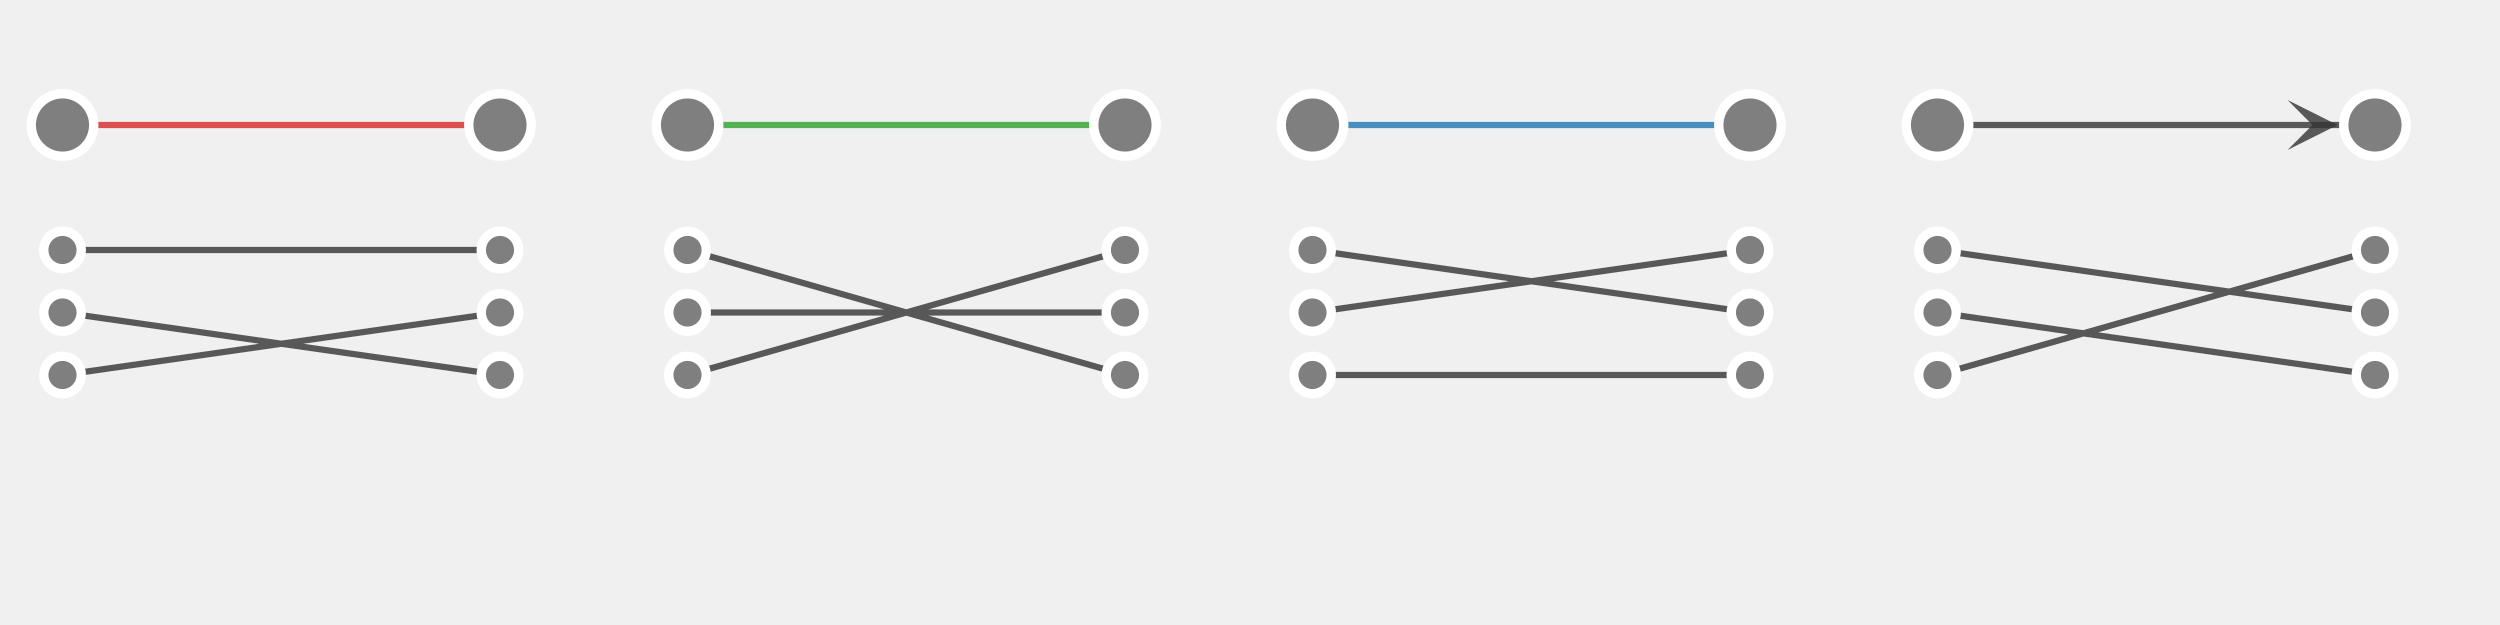
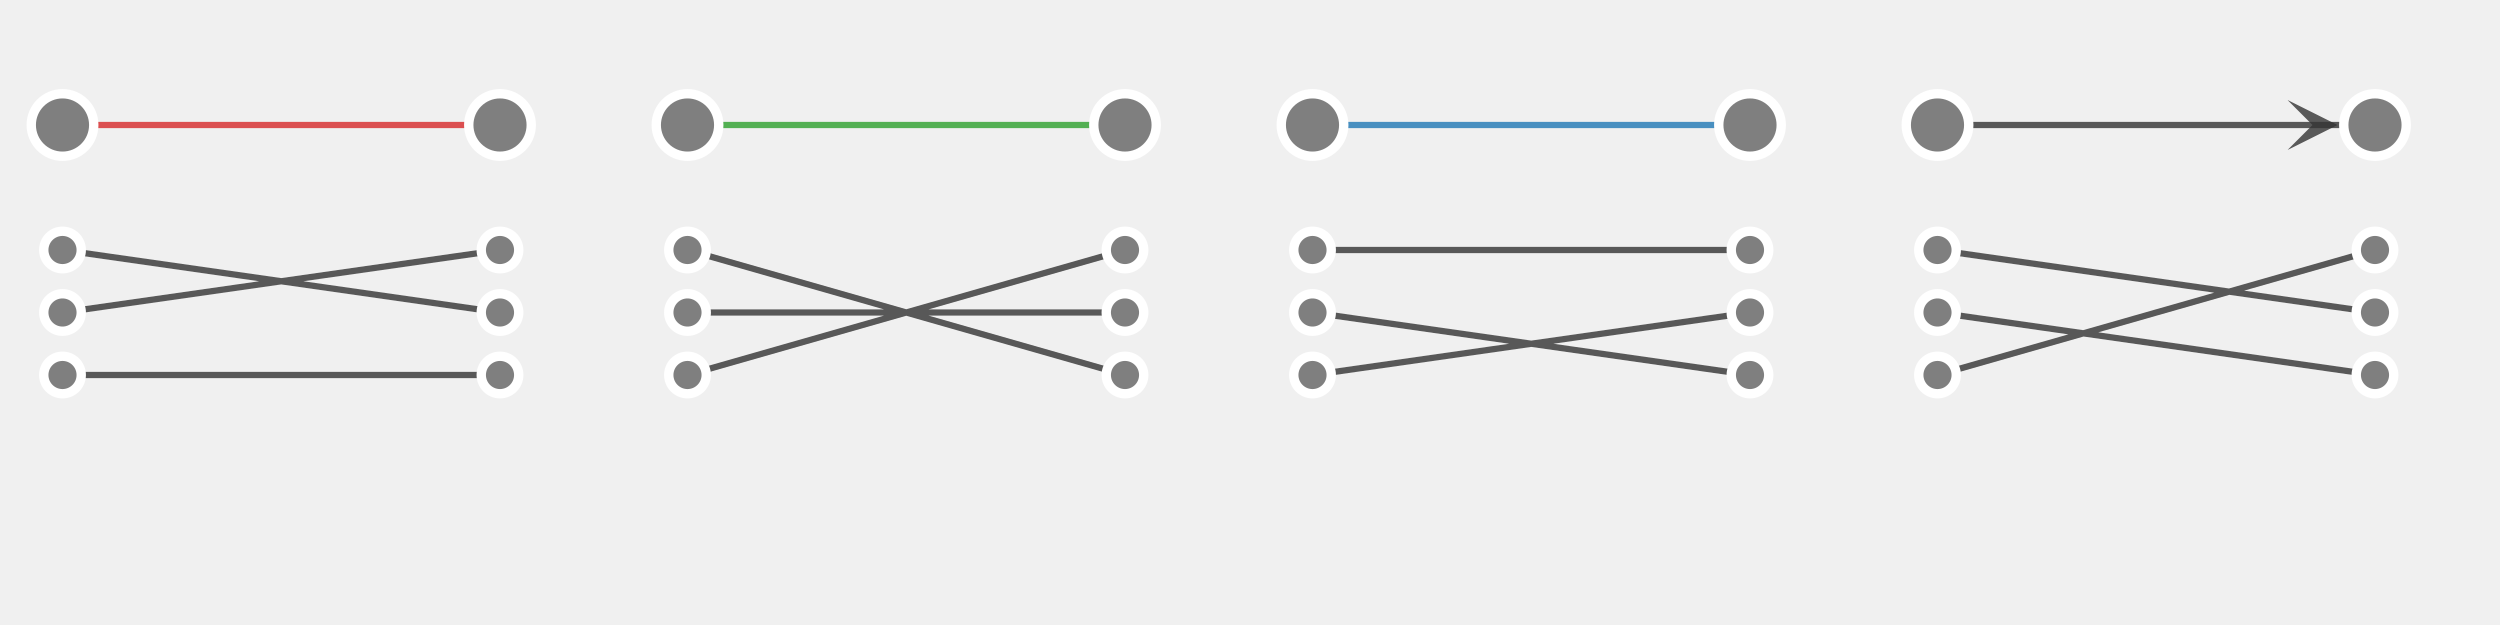
<svg xmlns="http://www.w3.org/2000/svg" width="400" height="100" viewBox="100,0,400,100">
  <defs>
    <marker id="MyArrow" viewBox="0 0 2 2" refX="3.5" refY="1" markerWidth="8" markerHeight="8" orient="auto">
      <path d="M0,0 L2,1 0,2 1,1 Z" opacity="0.8" fill="#333" />
    </marker>
  </defs>
  <g stroke-opacity="0.8" fill="none">
    <path stroke="#d62728" stroke-width="1" d="M 110 20 l 70 0" />
-     <path stroke="#333" stroke-width="1" d="     M 110 40 l 70 0     M 110 50 l 70 10     M 110 60 l 70 -10     " />
+     <path stroke="#333" stroke-width="1" d="     M 110 40 l 70 10     M 110 50 l 70 -10     M 110 60 l 70 0     " />
    <path stroke="#2ca02c" stroke-width="1" d="M 210 20 l 70 0" />
    <path stroke="#333" stroke-width="1" d="     M 210 40 l 70 20     M 210 50 l 70 0     M 210 60 l 70 -20     " />
    <path stroke="#1f77b4" stroke-width="1" d="M 310 20 l 70 0" />
-     <path stroke="#333" stroke-width="1" d="     M 310 40 l 70 10     M 310 50 l 70 -10     M 310 60 l 70 0     " />
+     <path stroke="#333" stroke-width="1" d="     M 310 40 l 70 0     M 310 50 l 70 10     M 310 60 l 70 -10     " />
    <path stroke="#333" marker-end="url(#MyArrow)" stroke-width="1" d="M 410 20 l 70 0" />
    <path stroke="#333" stroke-width="1" d="     M 410 40 l 70 10     M 410 50 l 70 10     M 410 60 l 70 -20     " />
  </g>
  <g stroke="#fff" stroke-width="1.5">
    <circle r="5" fill="#7f7f7f" cx="110" cy="20" />
    <circle r="5" fill="#7f7f7f" cx="180" cy="20" />
    <circle r="3" fill="#7f7f7f" cx="110" cy="40" />
    <circle r="3" fill="#7f7f7f" cx="180" cy="40" />
    <circle r="3" fill="#7f7f7f" cx="110" cy="50" />
    <circle r="3" fill="#7f7f7f" cx="180" cy="50" />
    <circle r="3" fill="#7f7f7f" cx="110" cy="60" />
    <circle r="3" fill="#7f7f7f" cx="180" cy="60" />
    <circle r="5" fill="#7f7f7f" cx="210" cy="20" />
    <circle r="5" fill="#7f7f7f" cx="280" cy="20" />
    <circle r="3" fill="#7f7f7f" cx="210" cy="40" />
    <circle r="3" fill="#7f7f7f" cx="280" cy="40" />
    <circle r="3" fill="#7f7f7f" cx="210" cy="50" />
    <circle r="3" fill="#7f7f7f" cx="280" cy="50" />
    <circle r="3" fill="#7f7f7f" cx="210" cy="60" />
    <circle r="3" fill="#7f7f7f" cx="280" cy="60" />
    <circle r="5" fill="#7f7f7f" cx="310" cy="20" />
    <circle r="5" fill="#7f7f7f" cx="380" cy="20" />
    <circle r="3" fill="#7f7f7f" cx="310" cy="40" />
    <circle r="3" fill="#7f7f7f" cx="380" cy="40" />
    <circle r="3" fill="#7f7f7f" cx="310" cy="50" />
    <circle r="3" fill="#7f7f7f" cx="380" cy="50" />
    <circle r="3" fill="#7f7f7f" cx="310" cy="60" />
    <circle r="3" fill="#7f7f7f" cx="380" cy="60" />
    <circle r="5" fill="#7f7f7f" cx="410" cy="20" />
    <circle r="5" fill="#7f7f7f" cx="480" cy="20" />
    <circle r="3" fill="#7f7f7f" cx="410" cy="40" />
    <circle r="3" fill="#7f7f7f" cx="480" cy="40" />
    <circle r="3" fill="#7f7f7f" cx="410" cy="50" />
    <circle r="3" fill="#7f7f7f" cx="480" cy="50" />
    <circle r="3" fill="#7f7f7f" cx="410" cy="60" />
    <circle r="3" fill="#7f7f7f" cx="480" cy="60" />
  </g>
</svg>
